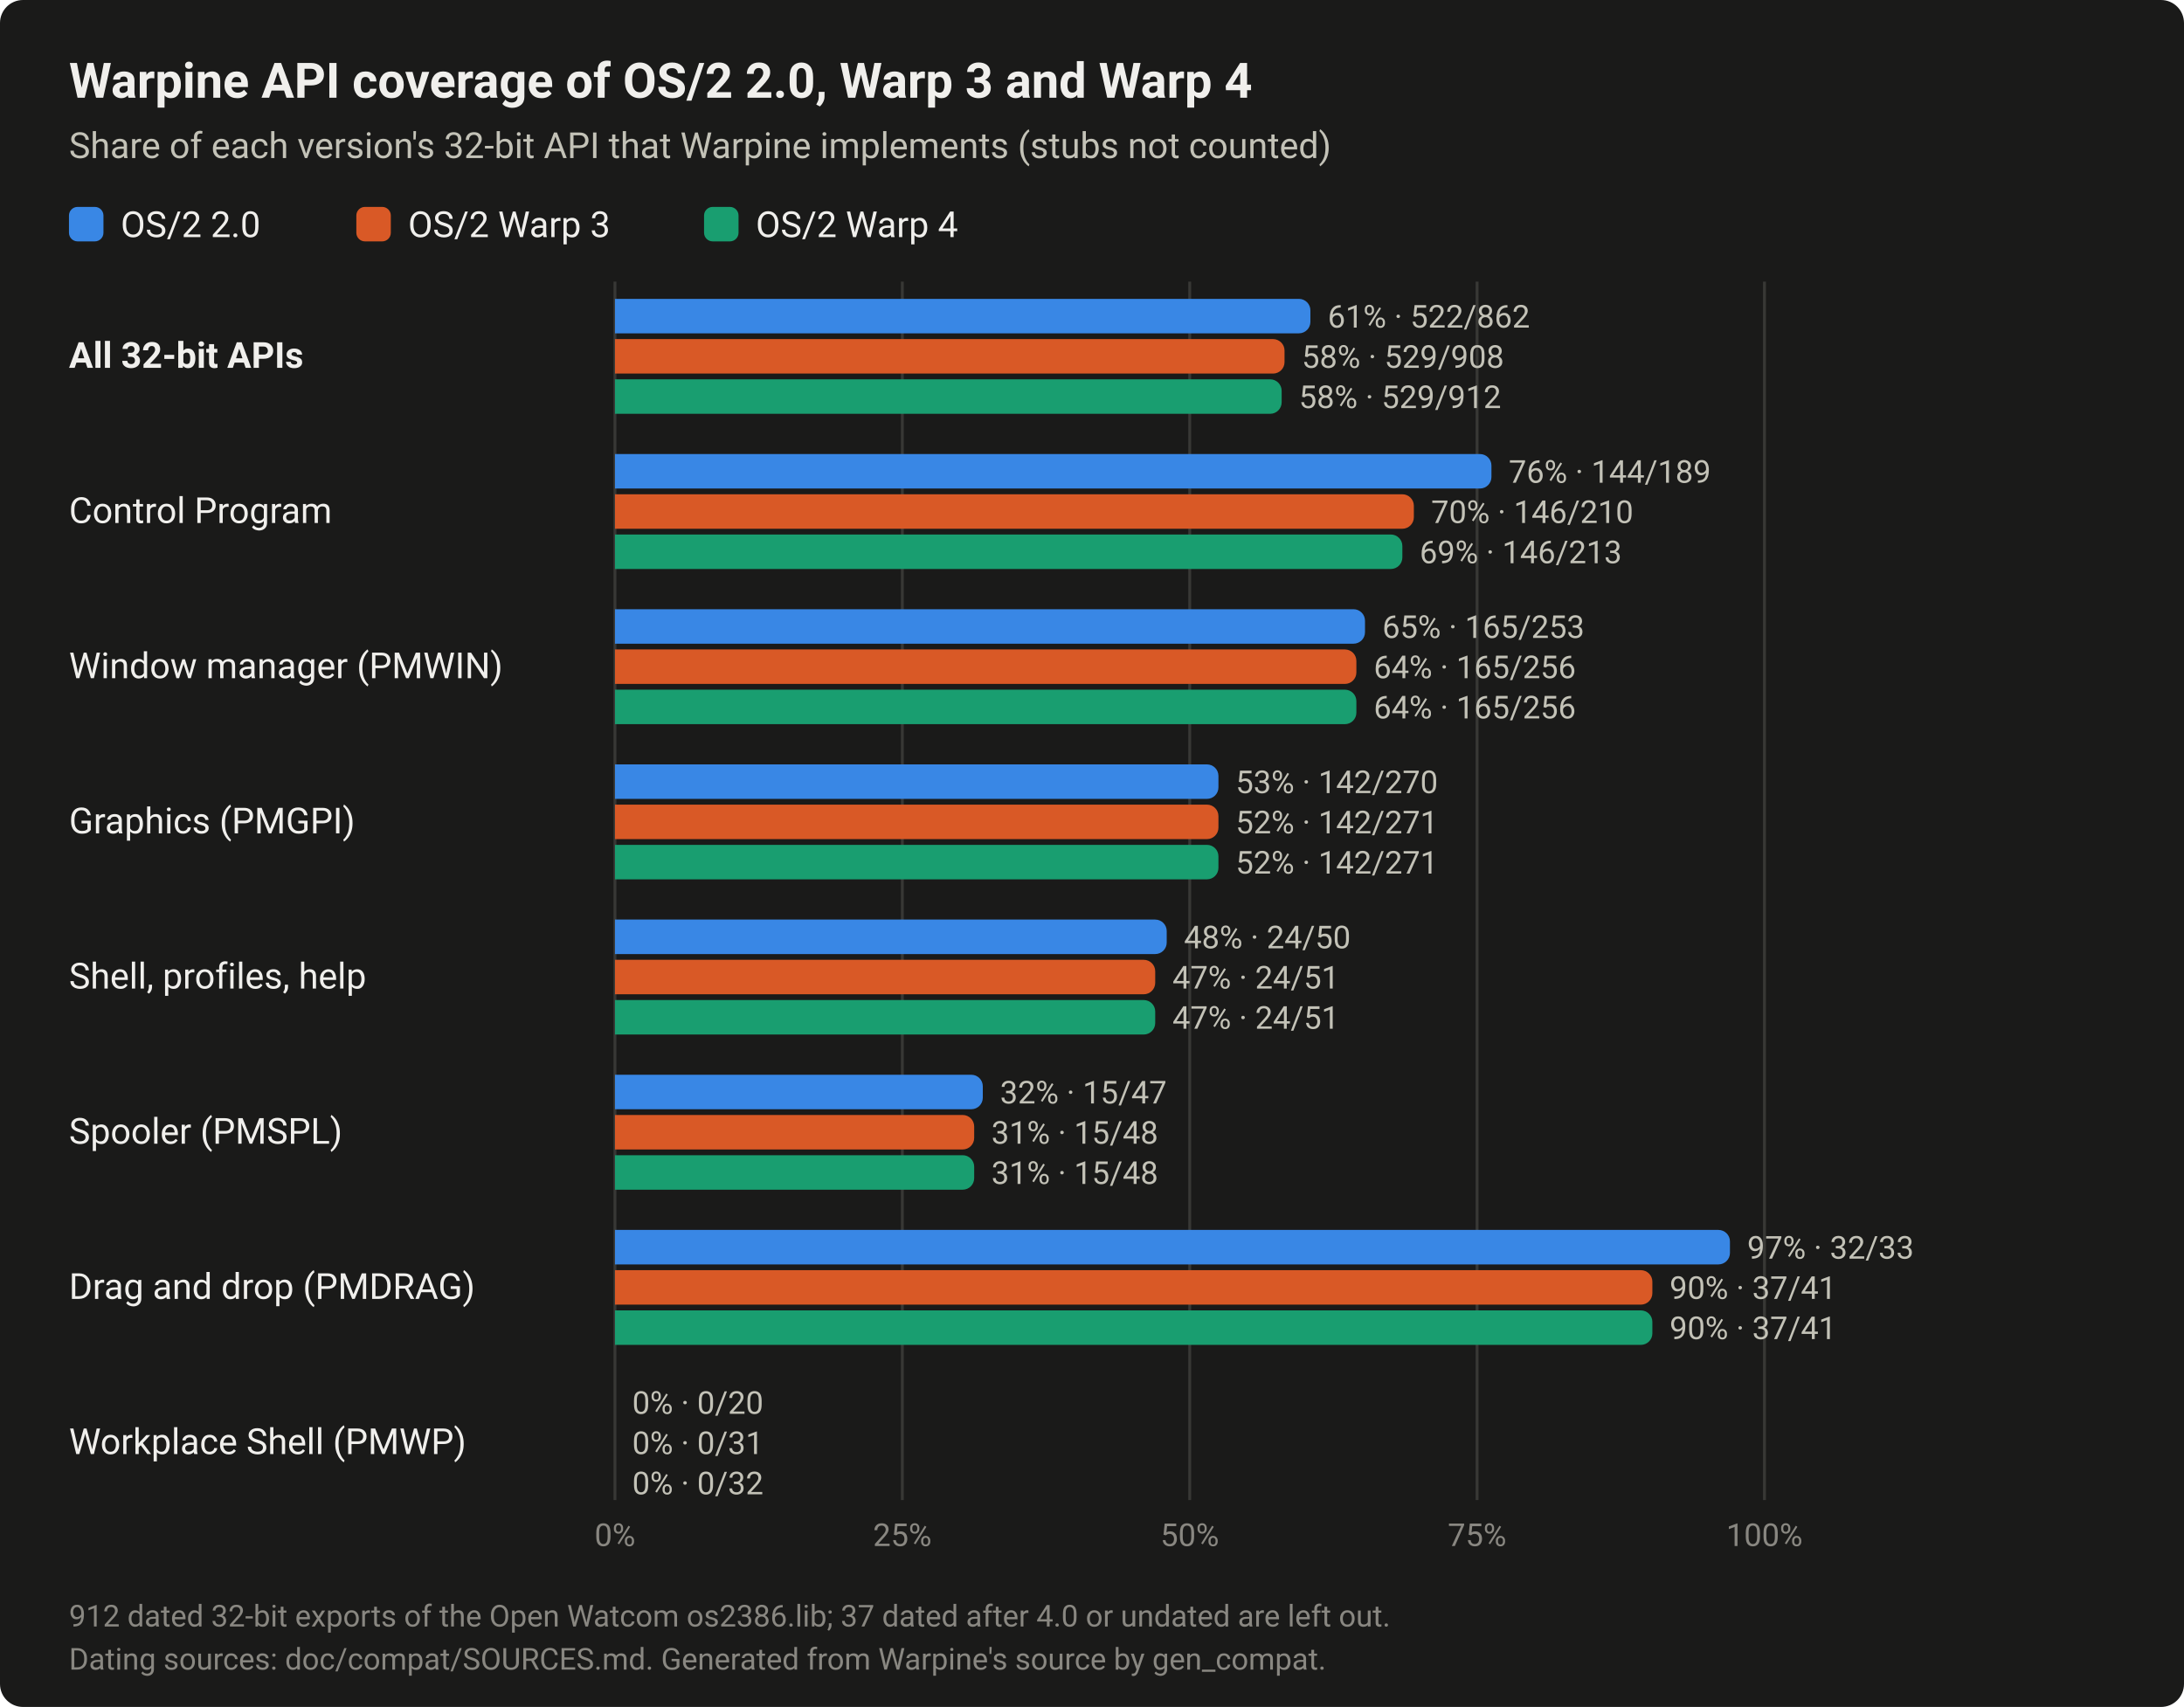
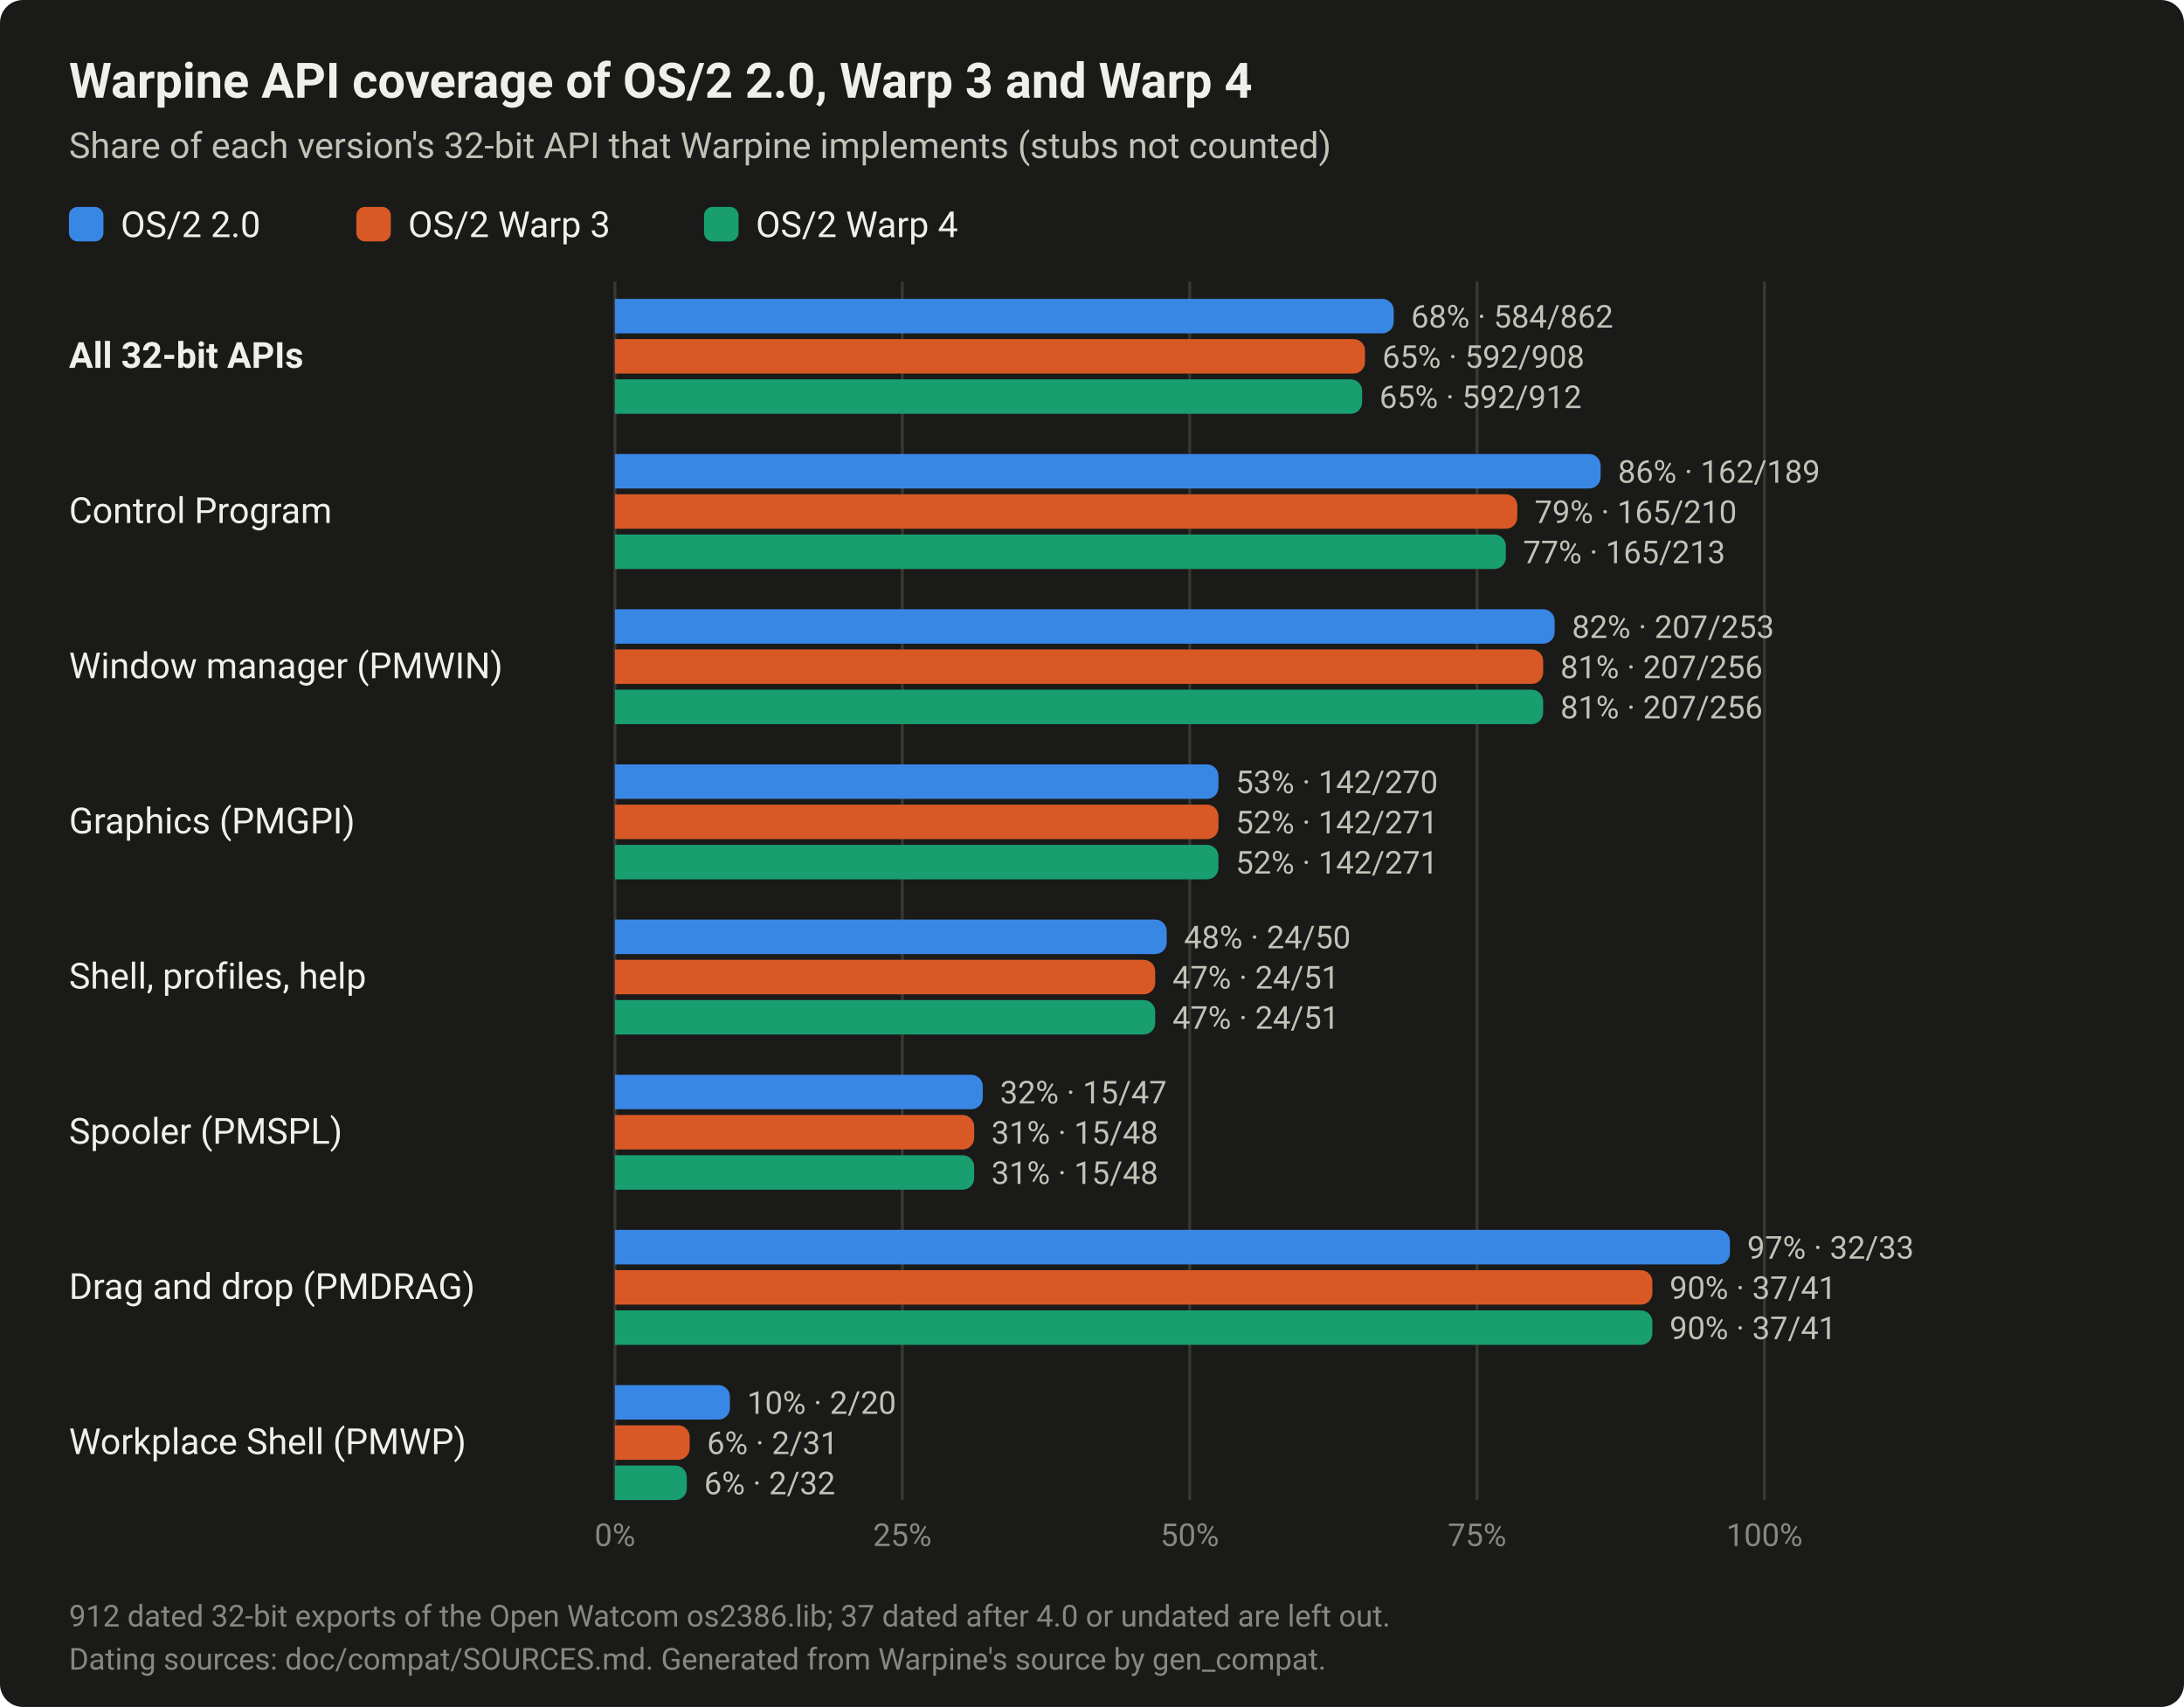
<svg xmlns="http://www.w3.org/2000/svg" width="760" height="594" viewBox="0 0 760 594" role="img" aria-labelledby="t d" font-family="system-ui, -apple-system, 'Segoe UI', Roboto, 'Helvetica Neue', Arial, sans-serif">
  <rect width="760" height="594" rx="8" fill="#1a1a19" />
  <text x="24" y="34" font-size="17" font-weight="600" fill="#f0efec">Warpine API coverage of OS/2 2.0, Warp 3 and Warp 4</text>
  <text x="24" y="55" font-size="12.5" fill="#c3c2b7">Share of each version's 32-bit API that Warpine implements (stubs not counted)</text>
  <rect x="24" y="72" width="12" height="12" rx="3" fill="#3987e5" />
  <text x="42" y="82.5" font-size="12.5" fill="#f0efec">OS/2 2.0</text>
  <rect x="124" y="72" width="12" height="12" rx="3" fill="#d95926" />
  <text x="142" y="82.5" font-size="12.5" fill="#f0efec">OS/2 Warp 3</text>
  <rect x="245" y="72" width="12" height="12" rx="3" fill="#199e70" />
  <text x="263" y="82.5" font-size="12.5" fill="#f0efec">OS/2 Warp 4</text>
  <line x1="214" y1="98" x2="214" y2="522" stroke="#383835" stroke-width="1" />
  <text x="214" y="538" font-size="11" text-anchor="middle" fill="#898781">0%</text>
  <line x1="314" y1="98" x2="314" y2="522" stroke="#383835" stroke-width="1" />
  <text x="314" y="538" font-size="11" text-anchor="middle" fill="#898781">25%</text>
  <line x1="414" y1="98" x2="414" y2="522" stroke="#383835" stroke-width="1" />
  <text x="414" y="538" font-size="11" text-anchor="middle" fill="#898781">50%</text>
  <line x1="514" y1="98" x2="514" y2="522" stroke="#383835" stroke-width="1" />
  <text x="514" y="538" font-size="11" text-anchor="middle" fill="#898781">75%</text>
  <line x1="614" y1="98" x2="614" y2="522" stroke="#383835" stroke-width="1" />
  <text x="614" y="538" font-size="11" text-anchor="middle" fill="#898781">100%</text>
  <text x="24" y="128" font-size="12.5" font-weight="600" fill="#f0efec">All 32-bit APIs</text>
-   <path d="M214 104h238a4 4 0 0 1 4 4v4a4 4 0 0 1 -4 4h-238z" fill="#3987e5" />
-   <text x="462" y="114" font-size="11" fill="#c3c2b7">61% · 522/862</text>
-   <path d="M214 118h229a4 4 0 0 1 4 4v4a4 4 0 0 1 -4 4h-229z" fill="#d95926" />
-   <text x="453" y="128" font-size="11" fill="#c3c2b7">58% · 529/908</text>
-   <path d="M214 132h228a4 4 0 0 1 4 4v4a4 4 0 0 1 -4 4h-228z" fill="#199e70" />
-   <text x="452" y="142" font-size="11" fill="#c3c2b7">58% · 529/912</text>
+   <path d="M214 104h267a4 4 0 0 1 4 4v4a4 4 0 0 1 -4 4h-267z" fill="#3987e5" />
+   <text x="491" y="114" font-size="11" fill="#c3c2b7">68% · 584/862</text>
+   <path d="M214 118h257a4 4 0 0 1 4 4v4a4 4 0 0 1 -4 4h-257z" fill="#d95926" />
+   <text x="481" y="128" font-size="11" fill="#c3c2b7">65% · 592/908</text>
+   <path d="M214 132h256a4 4 0 0 1 4 4v4a4 4 0 0 1 -4 4h-256z" fill="#199e70" />
+   <text x="480" y="142" font-size="11" fill="#c3c2b7">65% · 592/912</text>
  <text x="24" y="182" font-size="12.5" font-weight="400" fill="#f0efec">Control Program</text>
-   <path d="M214 158h301a4 4 0 0 1 4 4v4a4 4 0 0 1 -4 4h-301z" fill="#3987e5" />
-   <text x="525" y="168" font-size="11" fill="#c3c2b7">76% · 144/189</text>
-   <path d="M214 172h274a4 4 0 0 1 4 4v4a4 4 0 0 1 -4 4h-274z" fill="#d95926" />
-   <text x="498" y="182" font-size="11" fill="#c3c2b7">70% · 146/210</text>
-   <path d="M214 186h270a4 4 0 0 1 4 4v4a4 4 0 0 1 -4 4h-270z" fill="#199e70" />
-   <text x="494" y="196" font-size="11" fill="#c3c2b7">69% · 146/213</text>
+   <path d="M214 158h339a4 4 0 0 1 4 4v4a4 4 0 0 1 -4 4h-339z" fill="#3987e5" />
+   <text x="563" y="168" font-size="11" fill="#c3c2b7">86% · 162/189</text>
+   <path d="M214 172h310a4 4 0 0 1 4 4v4a4 4 0 0 1 -4 4h-310z" fill="#d95926" />
+   <text x="534" y="182" font-size="11" fill="#c3c2b7">79% · 165/210</text>
+   <path d="M214 186h306a4 4 0 0 1 4 4v4a4 4 0 0 1 -4 4h-306z" fill="#199e70" />
+   <text x="530" y="196" font-size="11" fill="#c3c2b7">77% · 165/213</text>
  <text x="24" y="236" font-size="12.5" font-weight="400" fill="#f0efec">Window manager (PMWIN)</text>
-   <path d="M214 212h257a4 4 0 0 1 4 4v4a4 4 0 0 1 -4 4h-257z" fill="#3987e5" />
-   <text x="481" y="222" font-size="11" fill="#c3c2b7">65% · 165/253</text>
-   <path d="M214 226h254a4 4 0 0 1 4 4v4a4 4 0 0 1 -4 4h-254z" fill="#d95926" />
-   <text x="478" y="236" font-size="11" fill="#c3c2b7">64% · 165/256</text>
-   <path d="M214 240h254a4 4 0 0 1 4 4v4a4 4 0 0 1 -4 4h-254z" fill="#199e70" />
-   <text x="478" y="250" font-size="11" fill="#c3c2b7">64% · 165/256</text>
+   <path d="M214 212h323a4 4 0 0 1 4 4v4a4 4 0 0 1 -4 4h-323z" fill="#3987e5" />
+   <text x="547" y="222" font-size="11" fill="#c3c2b7">82% · 207/253</text>
+   <path d="M214 226h319a4 4 0 0 1 4 4v4a4 4 0 0 1 -4 4h-319z" fill="#d95926" />
+   <text x="543" y="236" font-size="11" fill="#c3c2b7">81% · 207/256</text>
+   <path d="M214 240h319a4 4 0 0 1 4 4v4a4 4 0 0 1 -4 4h-319z" fill="#199e70" />
+   <text x="543" y="250" font-size="11" fill="#c3c2b7">81% · 207/256</text>
  <text x="24" y="290" font-size="12.5" font-weight="400" fill="#f0efec">Graphics (PMGPI)</text>
  <path d="M214 266h206a4 4 0 0 1 4 4v4a4 4 0 0 1 -4 4h-206z" fill="#3987e5" />
  <text x="430" y="276" font-size="11" fill="#c3c2b7">53% · 142/270</text>
  <path d="M214 280h206a4 4 0 0 1 4 4v4a4 4 0 0 1 -4 4h-206z" fill="#d95926" />
  <text x="430" y="290" font-size="11" fill="#c3c2b7">52% · 142/271</text>
  <path d="M214 294h206a4 4 0 0 1 4 4v4a4 4 0 0 1 -4 4h-206z" fill="#199e70" />
  <text x="430" y="304" font-size="11" fill="#c3c2b7">52% · 142/271</text>
  <text x="24" y="344" font-size="12.5" font-weight="400" fill="#f0efec">Shell, profiles, help</text>
  <path d="M214 320h188a4 4 0 0 1 4 4v4a4 4 0 0 1 -4 4h-188z" fill="#3987e5" />
  <text x="412" y="330" font-size="11" fill="#c3c2b7">48% · 24/50</text>
  <path d="M214 334h184a4 4 0 0 1 4 4v4a4 4 0 0 1 -4 4h-184z" fill="#d95926" />
  <text x="408" y="344" font-size="11" fill="#c3c2b7">47% · 24/51</text>
  <path d="M214 348h184a4 4 0 0 1 4 4v4a4 4 0 0 1 -4 4h-184z" fill="#199e70" />
  <text x="408" y="358" font-size="11" fill="#c3c2b7">47% · 24/51</text>
  <text x="24" y="398" font-size="12.5" font-weight="400" fill="#f0efec">Spooler (PMSPL)</text>
  <path d="M214 374h124a4 4 0 0 1 4 4v4a4 4 0 0 1 -4 4h-124z" fill="#3987e5" />
  <text x="348" y="384" font-size="11" fill="#c3c2b7">32% · 15/47</text>
  <path d="M214 388h121a4 4 0 0 1 4 4v4a4 4 0 0 1 -4 4h-121z" fill="#d95926" />
  <text x="345" y="398" font-size="11" fill="#c3c2b7">31% · 15/48</text>
  <path d="M214 402h121a4 4 0 0 1 4 4v4a4 4 0 0 1 -4 4h-121z" fill="#199e70" />
  <text x="345" y="412" font-size="11" fill="#c3c2b7">31% · 15/48</text>
  <text x="24" y="452" font-size="12.5" font-weight="400" fill="#f0efec">Drag and drop (PMDRAG)</text>
  <path d="M214 428h384a4 4 0 0 1 4 4v4a4 4 0 0 1 -4 4h-384z" fill="#3987e5" />
  <text x="608" y="438" font-size="11" fill="#c3c2b7">97% · 32/33</text>
  <path d="M214 442h357a4 4 0 0 1 4 4v4a4 4 0 0 1 -4 4h-357z" fill="#d95926" />
  <text x="581" y="452" font-size="11" fill="#c3c2b7">90% · 37/41</text>
  <path d="M214 456h357a4 4 0 0 1 4 4v4a4 4 0 0 1 -4 4h-357z" fill="#199e70" />
  <text x="581" y="466" font-size="11" fill="#c3c2b7">90% · 37/41</text>
  <text x="24" y="506" font-size="12.5" font-weight="400" fill="#f0efec">Workplace Shell (PMWP)</text>
-   <text x="220" y="492" font-size="11" fill="#c3c2b7">0% · 0/20</text>
-   <text x="220" y="506" font-size="11" fill="#c3c2b7">0% · 0/31</text>
-   <text x="220" y="520" font-size="11" fill="#c3c2b7">0% · 0/32</text>
+   <path d="M214 482h36a4 4 0 0 1 4 4v4a4 4 0 0 1 -4 4h-36z" fill="#3987e5" />
+   <text x="260" y="492" font-size="11" fill="#c3c2b7">10% · 2/20</text>
+   <path d="M214 496h22a4 4 0 0 1 4 4v4a4 4 0 0 1 -4 4h-22z" fill="#d95926" />
+   <text x="246" y="506" font-size="11" fill="#c3c2b7">6% · 2/31</text>
+   <path d="M214 510h21a4 4 0 0 1 4 4v4a4 4 0 0 1 -4 4h-21z" fill="#199e70" />
+   <text x="245" y="520" font-size="11" fill="#c3c2b7">6% · 2/32</text>
  <text x="24" y="566" font-size="10.5" fill="#898781">912 dated 32-bit exports of the Open Watcom os2386.lib; 37 dated after 4.0 or undated are left out.</text>
  <text x="24" y="581" font-size="10.5" fill="#898781">Dating sources: doc/compat/SOURCES.md. Generated from Warpine's source by gen_compat.</text>
</svg>
